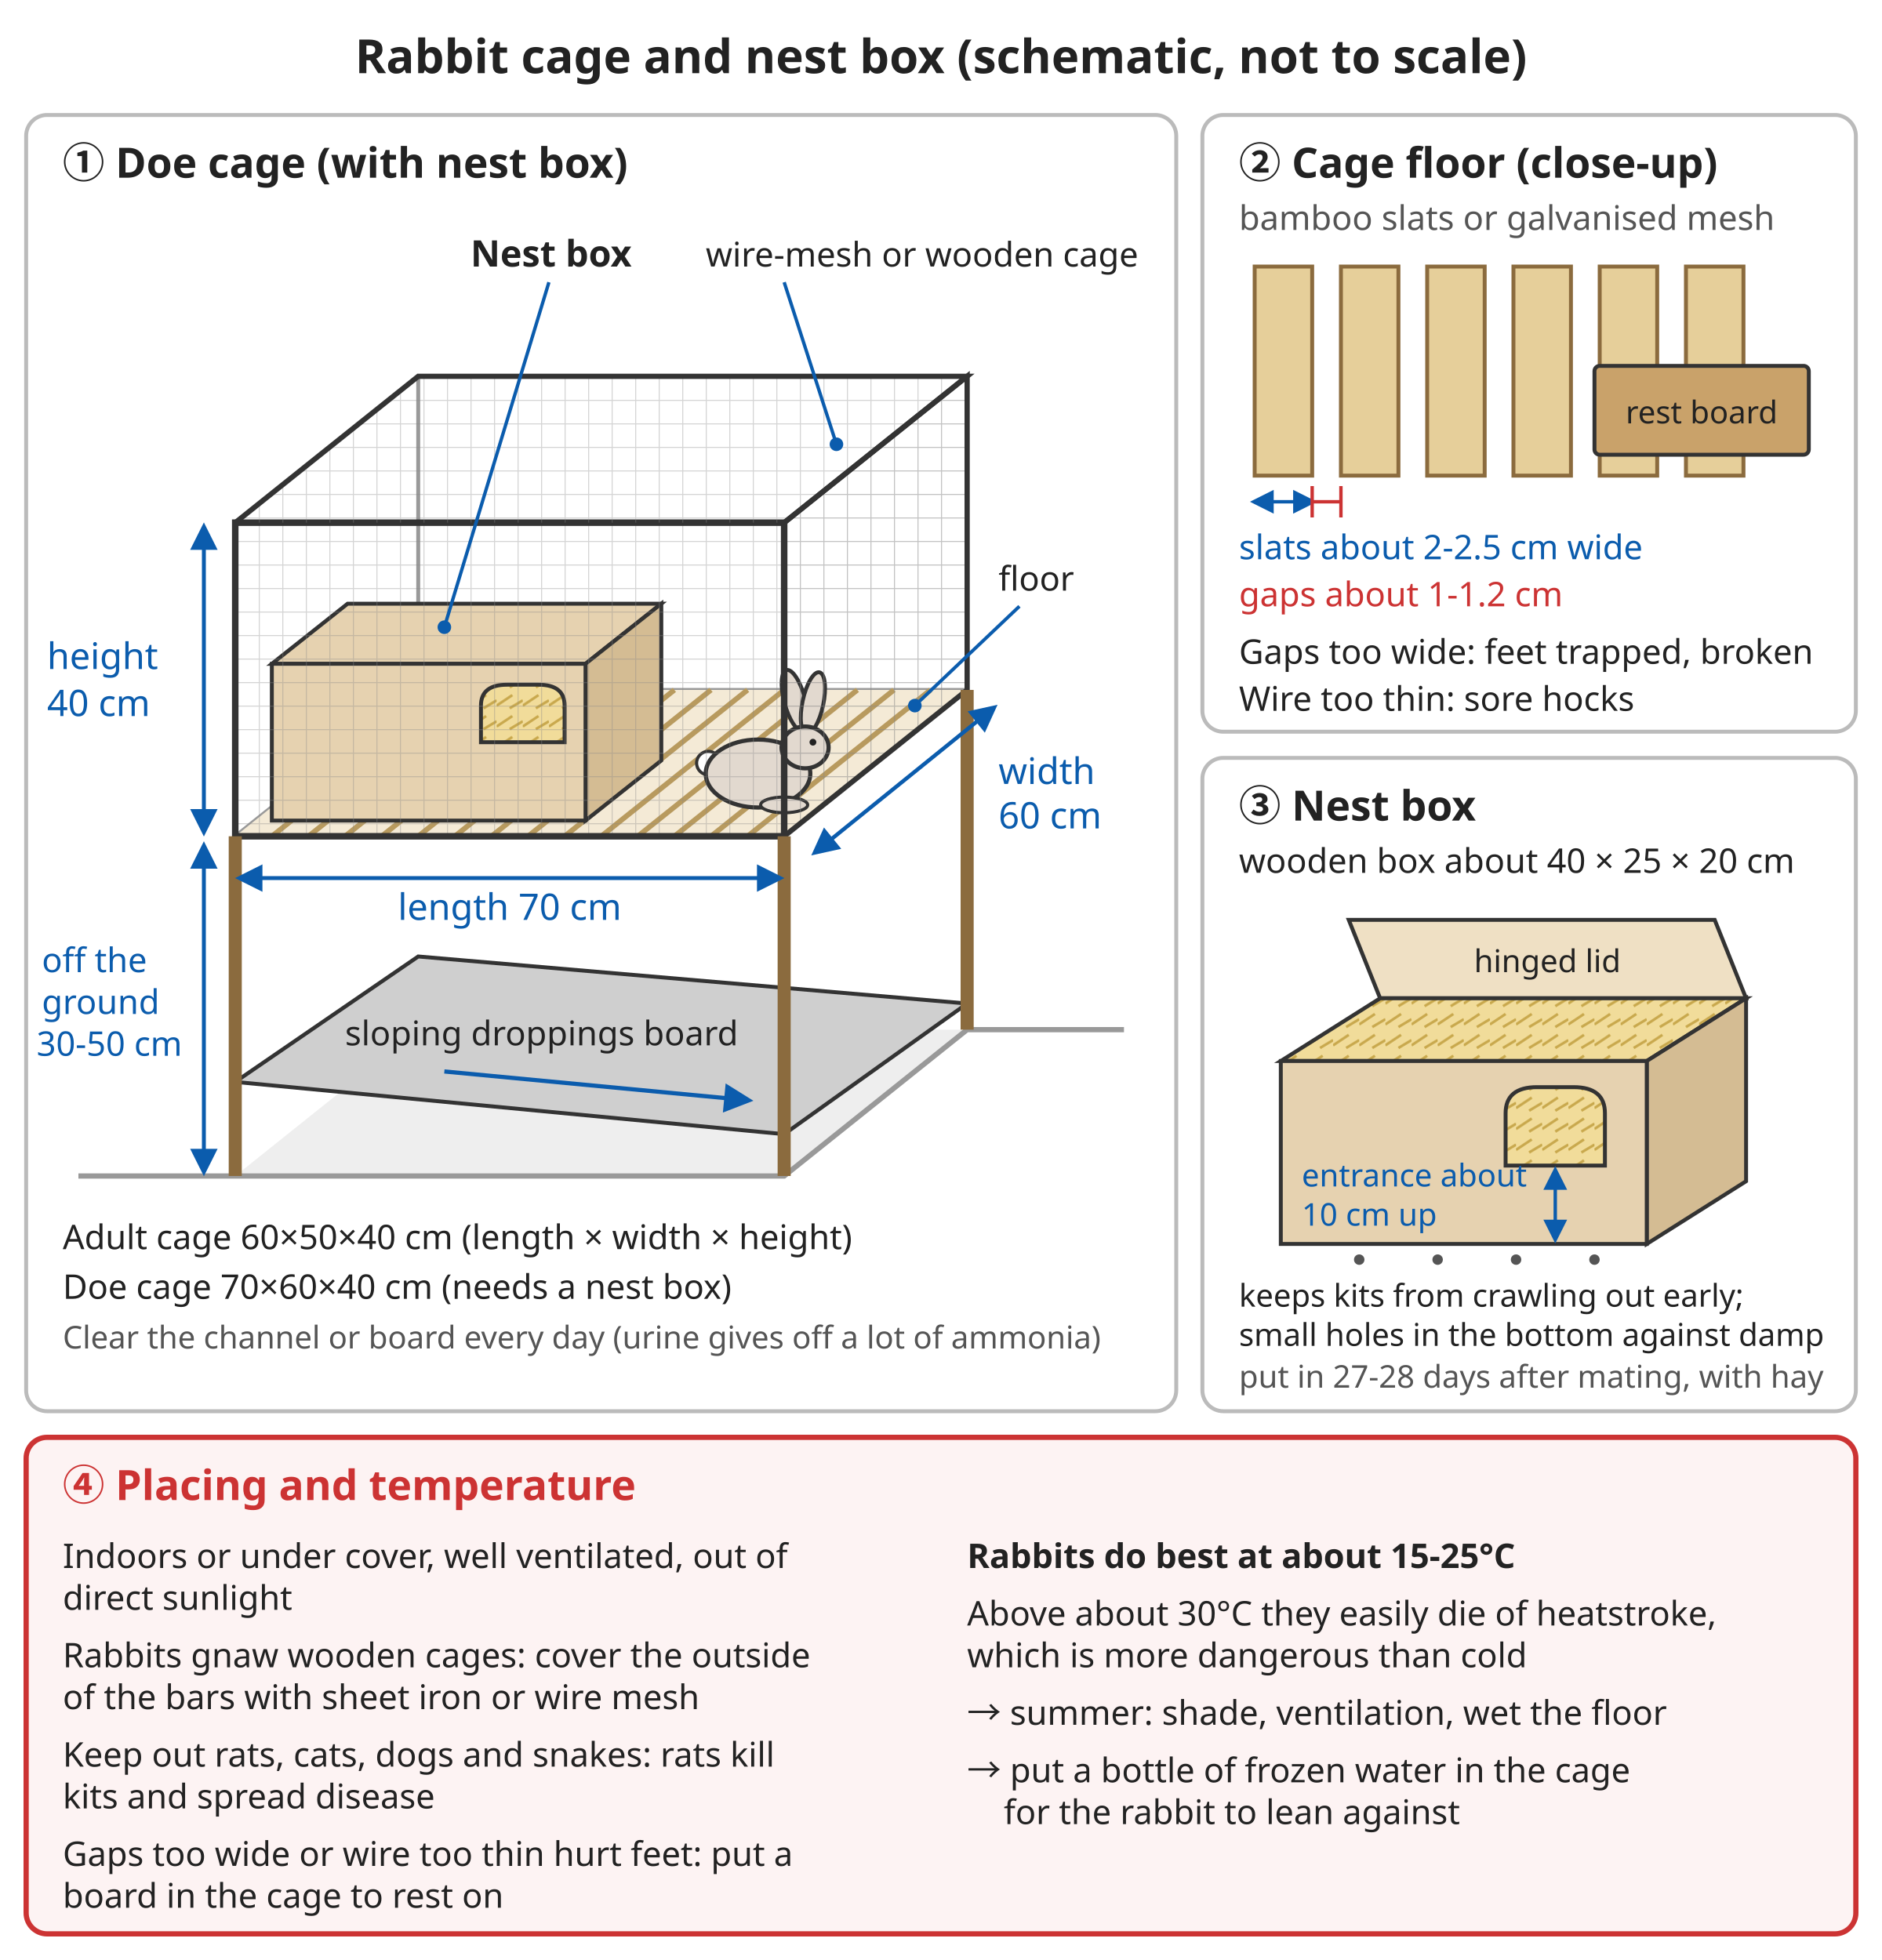
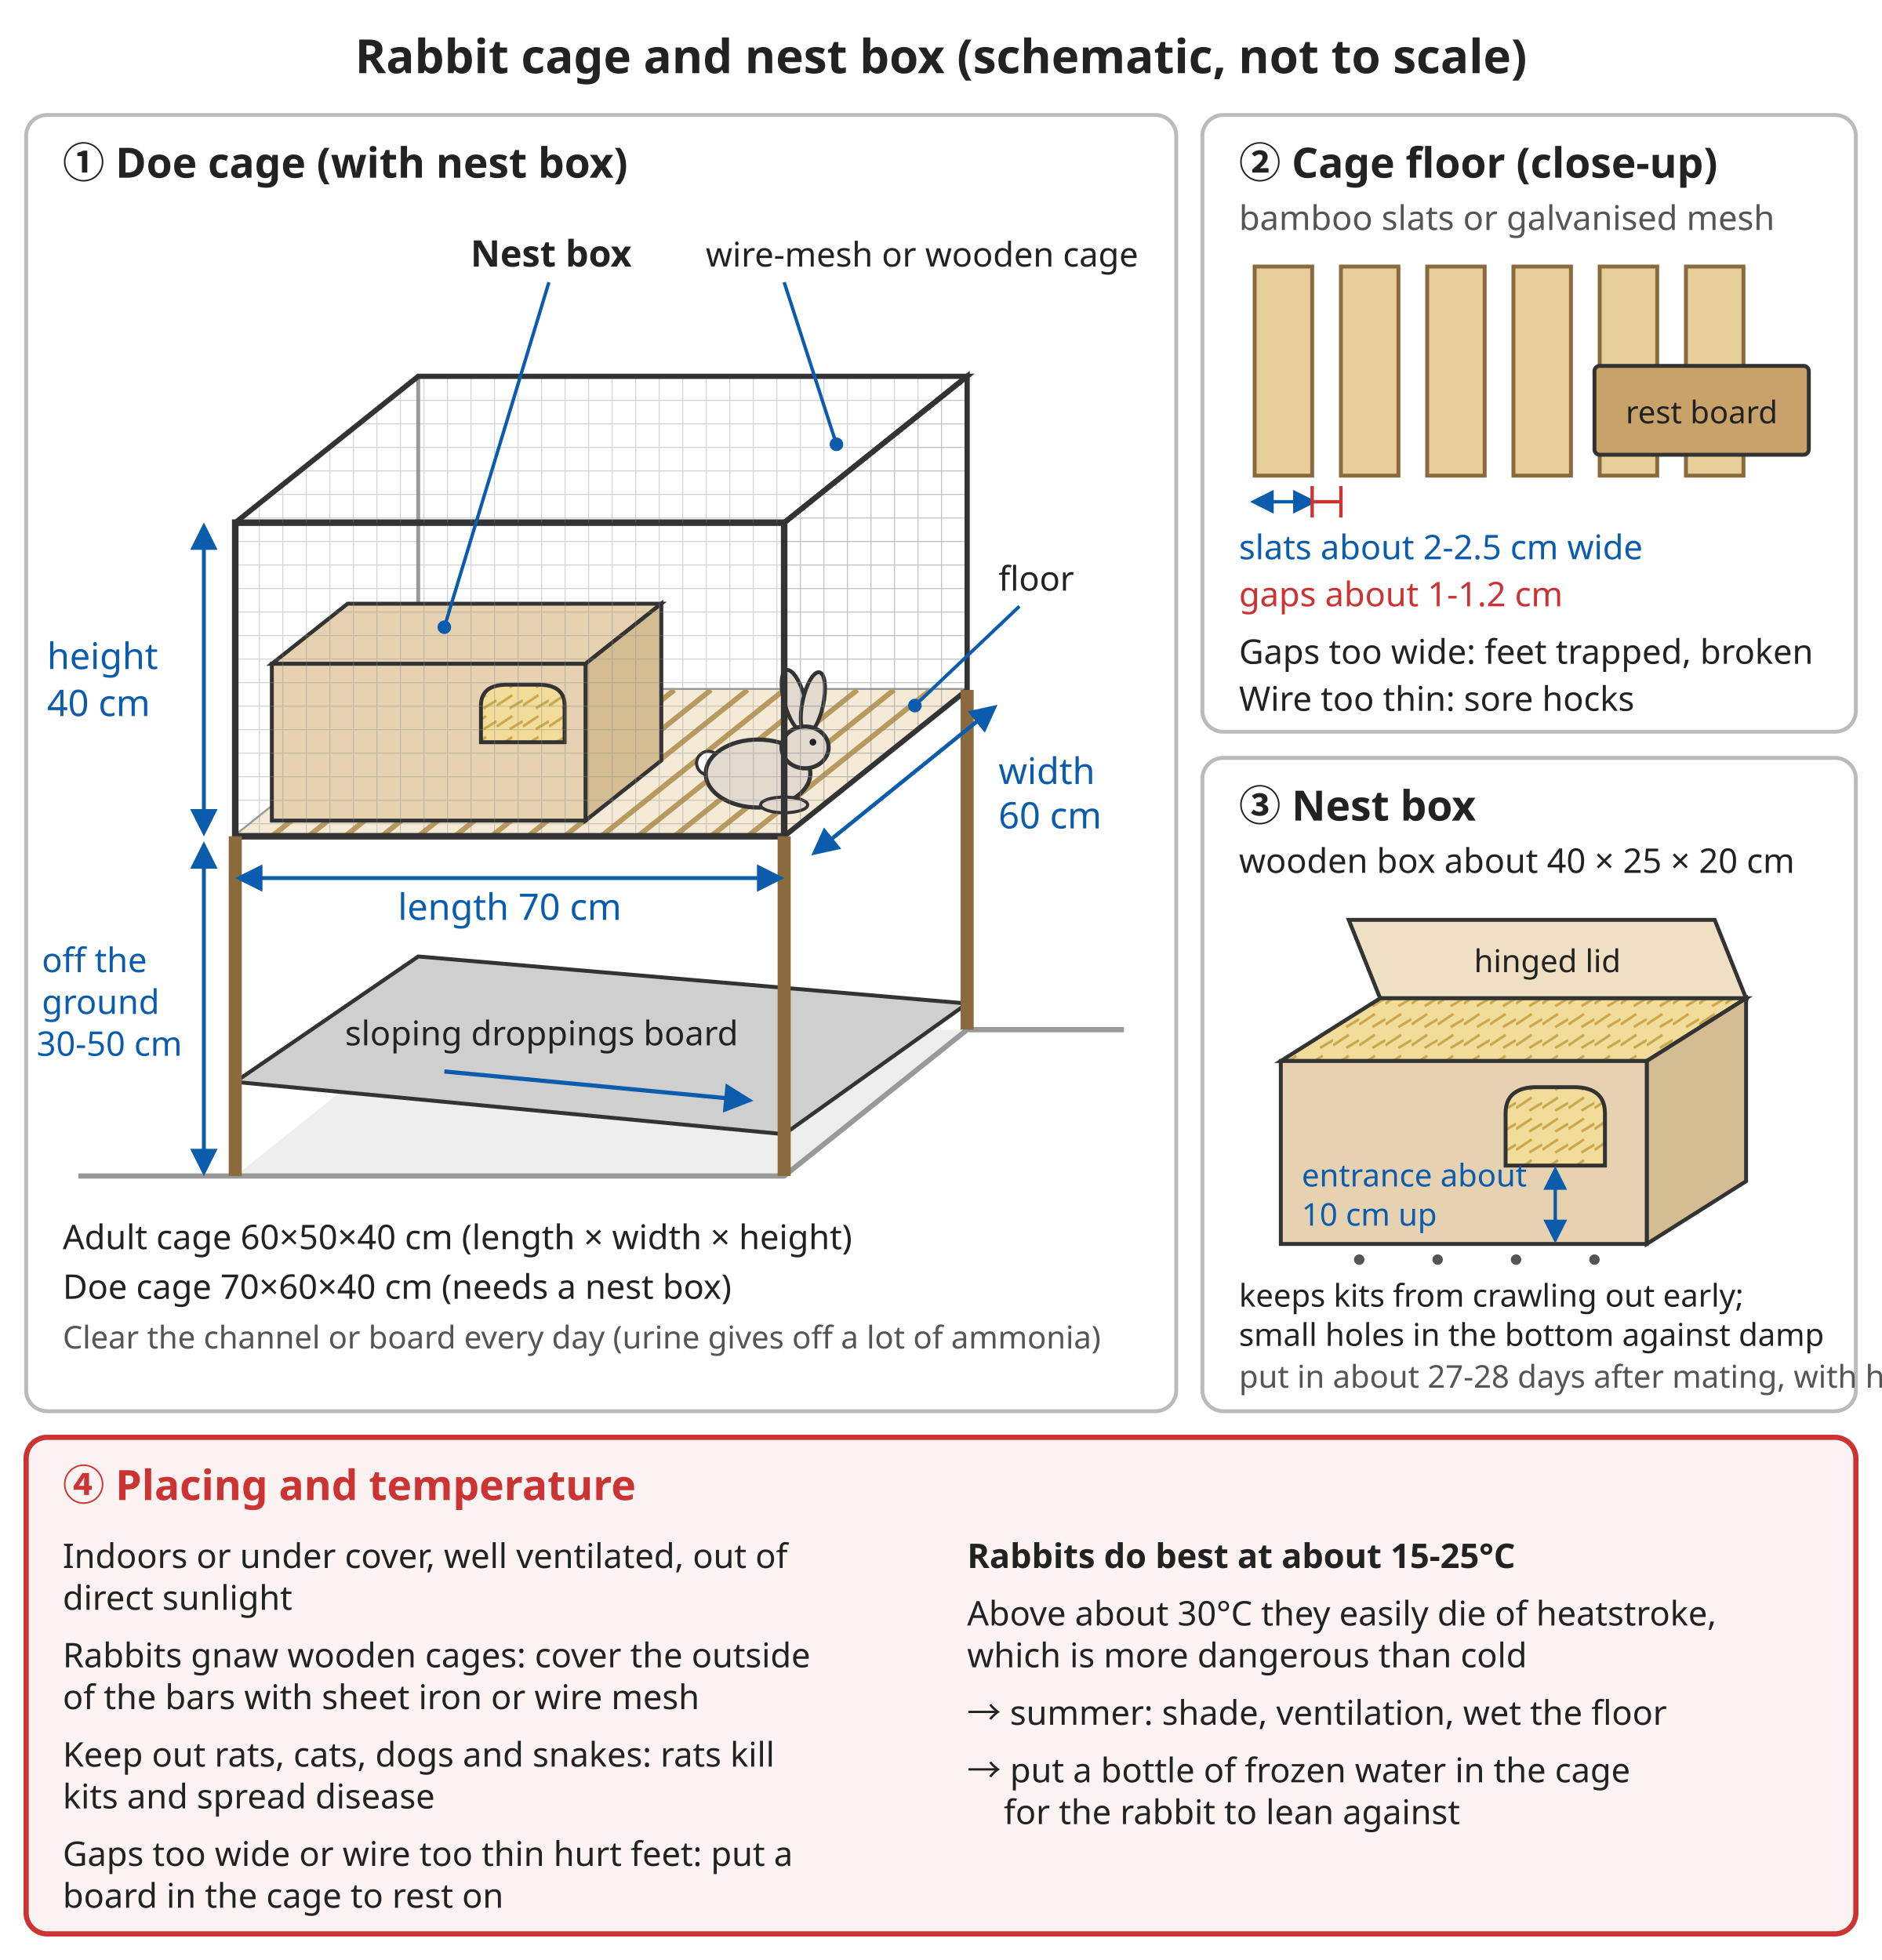
<svg xmlns="http://www.w3.org/2000/svg" viewBox="0 0 720 750" width="720" height="750" role="img" aria-label="Rabbit cage and nest box: adult cage 60×50×40 cm, doe cage 70×60×40 cm (length × width × height), with a nest box; cages 30-50 cm off the ground, with a manure channel or droppings board underneath, sloping for easy cleaning; clear droppings and urine every day. Floor of bamboo slats or galvanised wire mesh, bamboo slats about 2-2.5 cm wide with gaps of about 1-1.2 cm; gaps too wide trap and break rabbits' feet, wire too thin causes sore hocks; put a board in the cage for the rabbit to rest its feet. Nest box about 40 × 25 × 20 cm with a hinged lid on top and an entrance at the front about 10 cm above the floor of the box; drill a few small holes in the bottom against damp; about 27-28 days after mating put in the nest box lined with hay. Keep cages indoors or under cover, well ventilated and out of direct sunlight; rabbits do best at about 15-25°C, and above about 30°C they easily die of heatstroke" font-family="'Noto Sans','Noto Sans CJK SC',Arial,sans-serif">
  <rect width="100%" height="100%" fill="#fff" />
  <defs>
    <pattern id="grid" width="9" height="9" patternUnits="userSpaceOnUse">
      <path d="M0 0 H9 M0 0 V9" stroke="#888" stroke-width="0.8" />
    </pattern>
    <pattern id="straw" width="10" height="8" patternUnits="userSpaceOnUse">
      <rect width="10" height="8" fill="#f1dc9a" />
      <path d="M0 6 L6 2 M5 7 L10 4" stroke="#c9a94e" stroke-width="1" />
    </pattern>
    <marker id="arB" viewBox="0 0 10 10" refX="8" refY="5" markerWidth="7" markerHeight="7" orient="auto">
      <path d="M0 0 L10 5 L0 10 Z" fill="#0b5cad" />
    </marker>
    <marker id="arB0" viewBox="0 0 10 10" refX="2" refY="5" markerWidth="7" markerHeight="7" orient="auto">
      <path d="M10 0 L0 5 L10 10 Z" fill="#0b5cad" />
    </marker>
    <g id="rabbit">
      <ellipse cx="8" cy="-28" rx="4" ry="12" transform="rotate(-15 8 -28)" fill="#e2d9cf" stroke="#333" stroke-width="1.5" />
      <ellipse cx="15" cy="-27" rx="4" ry="12" transform="rotate(12 15 -27)" fill="#e2d9cf" stroke="#333" stroke-width="1.5" />
      <circle cx="-25" cy="-4" r="4.5" fill="#fff" stroke="#333" stroke-width="1.2" />
      <ellipse cx="-6" cy="0" rx="20" ry="13" fill="#e2d9cf" stroke="#333" stroke-width="1.6" />
      <ellipse cx="12" cy="-10" rx="9" ry="8" fill="#e2d9cf" stroke="#333" stroke-width="1.6" />
      <circle cx="15" cy="-12" r="1.3" fill="#222" />
      <ellipse cx="4" cy="12" rx="9" ry="3" fill="#e2d9cf" stroke="#333" stroke-width="1.2" />
    </g>
  </defs>
  <g fill="#222">
    <text x="360" y="28" font-size="18" font-weight="bold" text-anchor="middle">Rabbit cage and nest box (schematic, not to scale)</text>
    <rect x="10" y="44" width="440" height="496" rx="8" fill="none" stroke="#bbb" stroke-width="1.5" />
    <text x="24" y="68" font-size="16" font-weight="bold">① Doe cage (with nest box)</text>
    <path d="M90 450 H300 L370 394 H160 Z" fill="#eee" />
    <path d="M30 450 H300 L370 394 H430" fill="none" stroke="#999" stroke-width="2" />
    <path d="M90 414 L300 434 L370 384 L160 366 Z" fill="#cfcfcf" stroke="#333" stroke-width="1.5" />
    <path d="M160 144 V264 H370 M160 264 L90 320" fill="none" stroke="#999" stroke-width="1.5" />
    <path d="M90 320 H300 L370 264 H160 Z" fill="#f4ead6" />
    <g stroke="#b89a5e" stroke-width="2">
      <path d="M104 320 L174 264 M118 320 L188 264 M132 320 L202 264 M146 320 L216 264 M160 320 L230 264 M174 320 L244 264 M188 320 L258 264 M202 320 L272 264 M216 320 L286 264 M230 320 L300 264 M244 320 L314 264 M258 320 L328 264 M272 320 L342 264 M286 320 L356 264" />
    </g>
    <path d="M104 254 L133 231 H253 L224 254 Z" fill="#e6d2b0" stroke="#333" stroke-width="1.5" />
    <path d="M224 254 L253 231 V291 L224 314 Z" fill="#d4bc93" stroke="#333" stroke-width="1.5" />
    <rect x="104" y="254" width="120" height="60" fill="#e6d2b0" stroke="#333" stroke-width="1.5" />
    <path d="M184 284 V270 Q184 262 194 262 H206 Q216 262 216 270 V284 Z" fill="url(#straw)" stroke="#333" stroke-width="1.5" />
    <use href="#rabbit" transform="translate(296,296)" />
    <path d="M300 200 L370 144 V264 L300 320 Z" fill="url(#grid)" fill-opacity="0.5" stroke="#333" stroke-width="2" />
    <rect x="90" y="200" width="210" height="120" fill="url(#grid)" fill-opacity="0.35" stroke="#333" stroke-width="2.5" />
    <path d="M90 200 L160 144 H370 L300 200" fill="url(#grid)" fill-opacity="0.35" stroke="#333" stroke-width="2" />
    <path d="M90 320 V450 M300 320 V450 M370 264 V394" stroke="#8b6b3e" stroke-width="5" />
    <path d="M78 202 V318" stroke="#0b5cad" stroke-width="1.5" marker-start="url(#arB0)" marker-end="url(#arB)" />
    <text x="18" y="256" font-size="14" fill="#0b5cad">height</text>
    <text x="18" y="274" font-size="14" fill="#0b5cad">40 cm</text>
    <path d="M78 324 V448" stroke="#0b5cad" stroke-width="1.5" marker-start="url(#arB0)" marker-end="url(#arB)" />
    <text x="16" y="372" font-size="13" fill="#0b5cad">off the</text>
    <text x="16" y="388" font-size="13" fill="#0b5cad">ground</text>
    <text x="14" y="404" font-size="13" fill="#0b5cad">30-50 cm</text>
    <path d="M92 336 H298" stroke="#0b5cad" stroke-width="1.5" marker-start="url(#arB0)" marker-end="url(#arB)" />
    <text x="195" y="352" font-size="14" fill="#0b5cad" text-anchor="middle">length 70 cm</text>
    <path d="M312 326 L380 271" stroke="#0b5cad" stroke-width="1.5" marker-start="url(#arB0)" marker-end="url(#arB)" />
    <text x="382" y="300" font-size="14" fill="#0b5cad">width</text>
    <text x="382" y="317" font-size="14" fill="#0b5cad">60 cm</text>
    <text x="180" y="102" font-size="14" font-weight="bold">Nest box</text>
    <line x1="210" y1="108" x2="170" y2="240" stroke="#0b5cad" stroke-width="1.3" />
    <circle cx="170" cy="240" r="2.6" fill="#0b5cad" />
    <text x="270" y="102" font-size="13">wire-mesh or wooden cage</text>
    <line x1="300" y1="108" x2="320" y2="170" stroke="#0b5cad" stroke-width="1.3" />
    <circle cx="320" cy="170" r="2.6" fill="#0b5cad" />
    <text x="382" y="226" font-size="13">floor</text>
    <line x1="390" y1="232" x2="350" y2="270" stroke="#0b5cad" stroke-width="1.3" />
    <circle cx="350" cy="270" r="2.6" fill="#0b5cad" />
    <text x="132" y="400" font-size="13">sloping droppings board</text>
    <path d="M170 410 L286 421" stroke="#0b5cad" stroke-width="1.6" marker-end="url(#arB)" />
    <g font-size="13">
      <text x="24" y="478">Adult cage 60×50×40 cm (length × width × height)</text>
      <text x="24" y="497">Doe cage 70×60×40 cm (needs a nest box)</text>
      <text x="24" y="516" font-size="12" fill="#555">Clear the channel or board every day (urine gives off a lot of ammonia)</text>
    </g>
    <g transform="translate(460,44)">
      <rect x="0" y="0" width="250" height="236" rx="8" fill="none" stroke="#bbb" stroke-width="1.5" />
      <text x="14" y="24" font-size="16" font-weight="bold">② Cage floor (close-up)</text>
      <text x="14" y="44" font-size="13" fill="#555">bamboo slats or galvanised mesh</text>
      <g fill="#e6cf9a" stroke="#8b6b3e" stroke-width="1.5">
        <rect x="20" y="58" width="22" height="80" />
        <rect x="53" y="58" width="22" height="80" />
        <rect x="86" y="58" width="22" height="80" />
        <rect x="119" y="58" width="22" height="80" />
        <rect x="152" y="58" width="22" height="80" />
        <rect x="185" y="58" width="22" height="80" />
      </g>
      <rect x="150" y="96" width="82" height="34" rx="2" fill="#c9a26a" stroke="#333" stroke-width="1.5" />
      <text x="191" y="118" font-size="12" text-anchor="middle">rest board</text>
      <path d="M20 148 H42" stroke="#0b5cad" stroke-width="1.3" marker-start="url(#arB0)" marker-end="url(#arB)" />
      <path d="M42 148 H53" stroke="#c33" stroke-width="1.3" />
      <path d="M42 142 V154 M53 142 V154" stroke="#c33" stroke-width="1.3" />
      <text x="14" y="170" font-size="13" fill="#0b5cad">slats about 2-2.5 cm wide</text>
      <text x="14" y="188" font-size="13" fill="#c33">gaps about 1-1.2 cm</text>
      <text x="14" y="210" font-size="13">Gaps too wide: feet trapped, broken</text>
      <text x="14" y="228" font-size="13">Wire too thin: sore hocks</text>
    </g>
    <g transform="translate(460,290)">
      <rect x="0" y="0" width="250" height="250" rx="8" fill="none" stroke="#bbb" stroke-width="1.5" />
      <text x="14" y="24" font-size="16" font-weight="bold">③ Nest box</text>
      <text x="14" y="44" font-size="13">wooden box about 40 × 25 × 20 cm</text>
      <path d="M68 92 H208 L196 62 H56 Z" fill="#efe0c4" stroke="#333" stroke-width="1.5" />
      <text x="132" y="82" font-size="12" text-anchor="middle">hinged lid</text>
      <path d="M30 116 L68 92 H208 L170 116 Z" fill="url(#straw)" stroke="#333" stroke-width="1.5" />
      <path d="M170 116 L208 92 V162 L170 186 Z" fill="#d4bc93" stroke="#333" stroke-width="1.5" />
      <rect x="30" y="116" width="140" height="70" fill="#e6d2b0" stroke="#333" stroke-width="1.5" />
      <path d="M116 156 V136 Q116 126 128 126 H142 Q154 126 154 136 V156 Z" fill="url(#straw)" stroke="#333" stroke-width="1.5" />
      <path d="M135 158 V184" stroke="#0b5cad" stroke-width="1.3" marker-start="url(#arB0)" marker-end="url(#arB)" />
      <text x="38" y="164" font-size="12" fill="#0b5cad">entrance about</text>
      <text x="38" y="179" font-size="12" fill="#0b5cad">10 cm up</text>
      <g fill="#555">
        <circle cx="60" cy="192" r="2" />
        <circle cx="90" cy="192" r="2" />
        <circle cx="120" cy="192" r="2" />
        <circle cx="150" cy="192" r="2" />
      </g>
      <text x="14" y="210" font-size="12">keeps kits from crawling out early;</text>
      <text x="14" y="225" font-size="12">small holes in the bottom against damp</text>
-       <text x="14" y="241" font-size="12" fill="#555">put in 27-28 days after mating, with hay</text>
+       <text x="14" y="241" font-size="12" fill="#555">put in about 27-28 days after mating, with hay</text>
    </g>
    <g transform="translate(10,550)">
      <rect x="0" y="0" width="700" height="190" rx="8" fill="#fdf3f3" stroke="#c33" stroke-width="2" />
      <text x="14" y="24" font-size="16" font-weight="bold" fill="#c33">④ Placing and temperature</text>
      <g font-size="13">
        <text x="14" y="50">Indoors or under cover, well ventilated, out of</text>
        <text x="14" y="66">direct sunlight</text>
        <text x="14" y="88">Rabbits gnaw wooden cages: cover the outside</text>
        <text x="14" y="104">of the bars with sheet iron or wire mesh</text>
        <text x="14" y="126">Keep out rats, cats, dogs and snakes: rats kill</text>
        <text x="14" y="142">kits and spread disease</text>
        <text x="14" y="164">Gaps too wide or wire too thin hurt feet: put a</text>
        <text x="14" y="180">board in the cage to rest on</text>
        <text x="360" y="50" font-weight="bold">Rabbits do best at about 15-25°C</text>
        <text x="360" y="72">Above about 30°C they easily die of heatstroke,</text>
        <text x="360" y="88">which is more dangerous than cold</text>
        <text x="360" y="110">→ summer: shade, ventilation, wet the floor</text>
        <text x="360" y="132">→ put a bottle of frozen water in the cage</text>
        <text x="374" y="148">for the rabbit to lean against</text>
      </g>
    </g>
  </g>
</svg>
